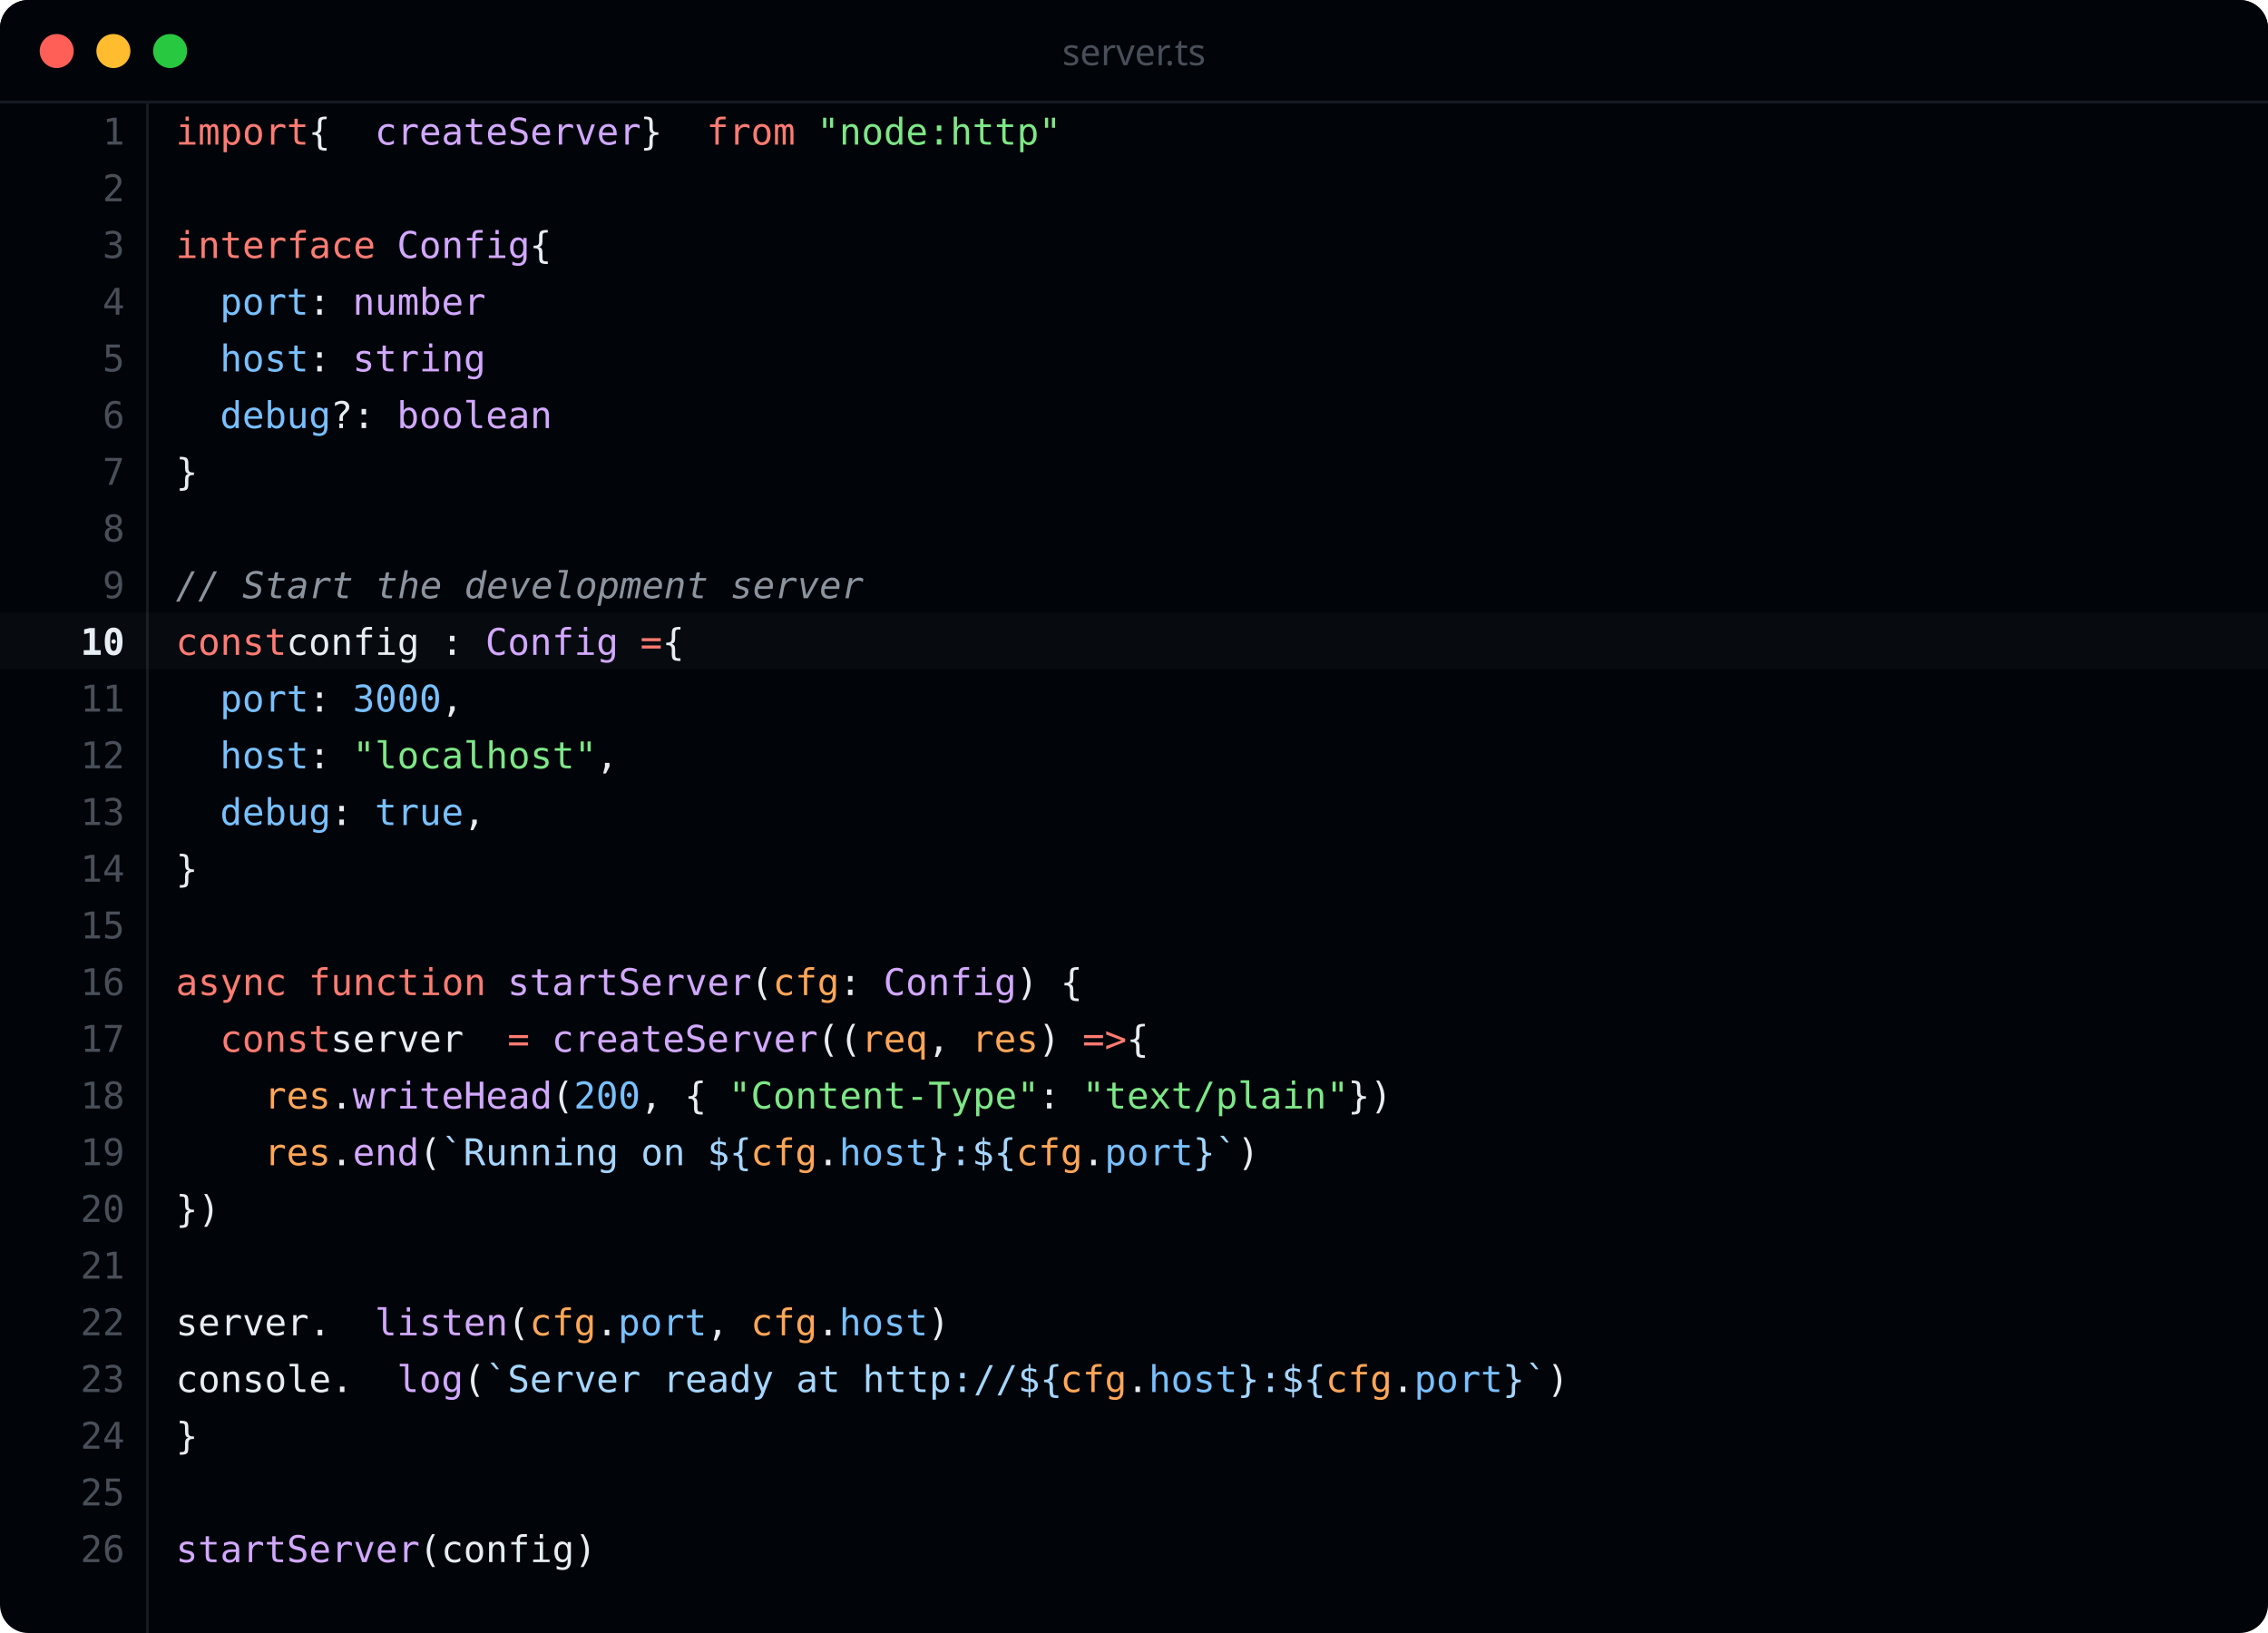
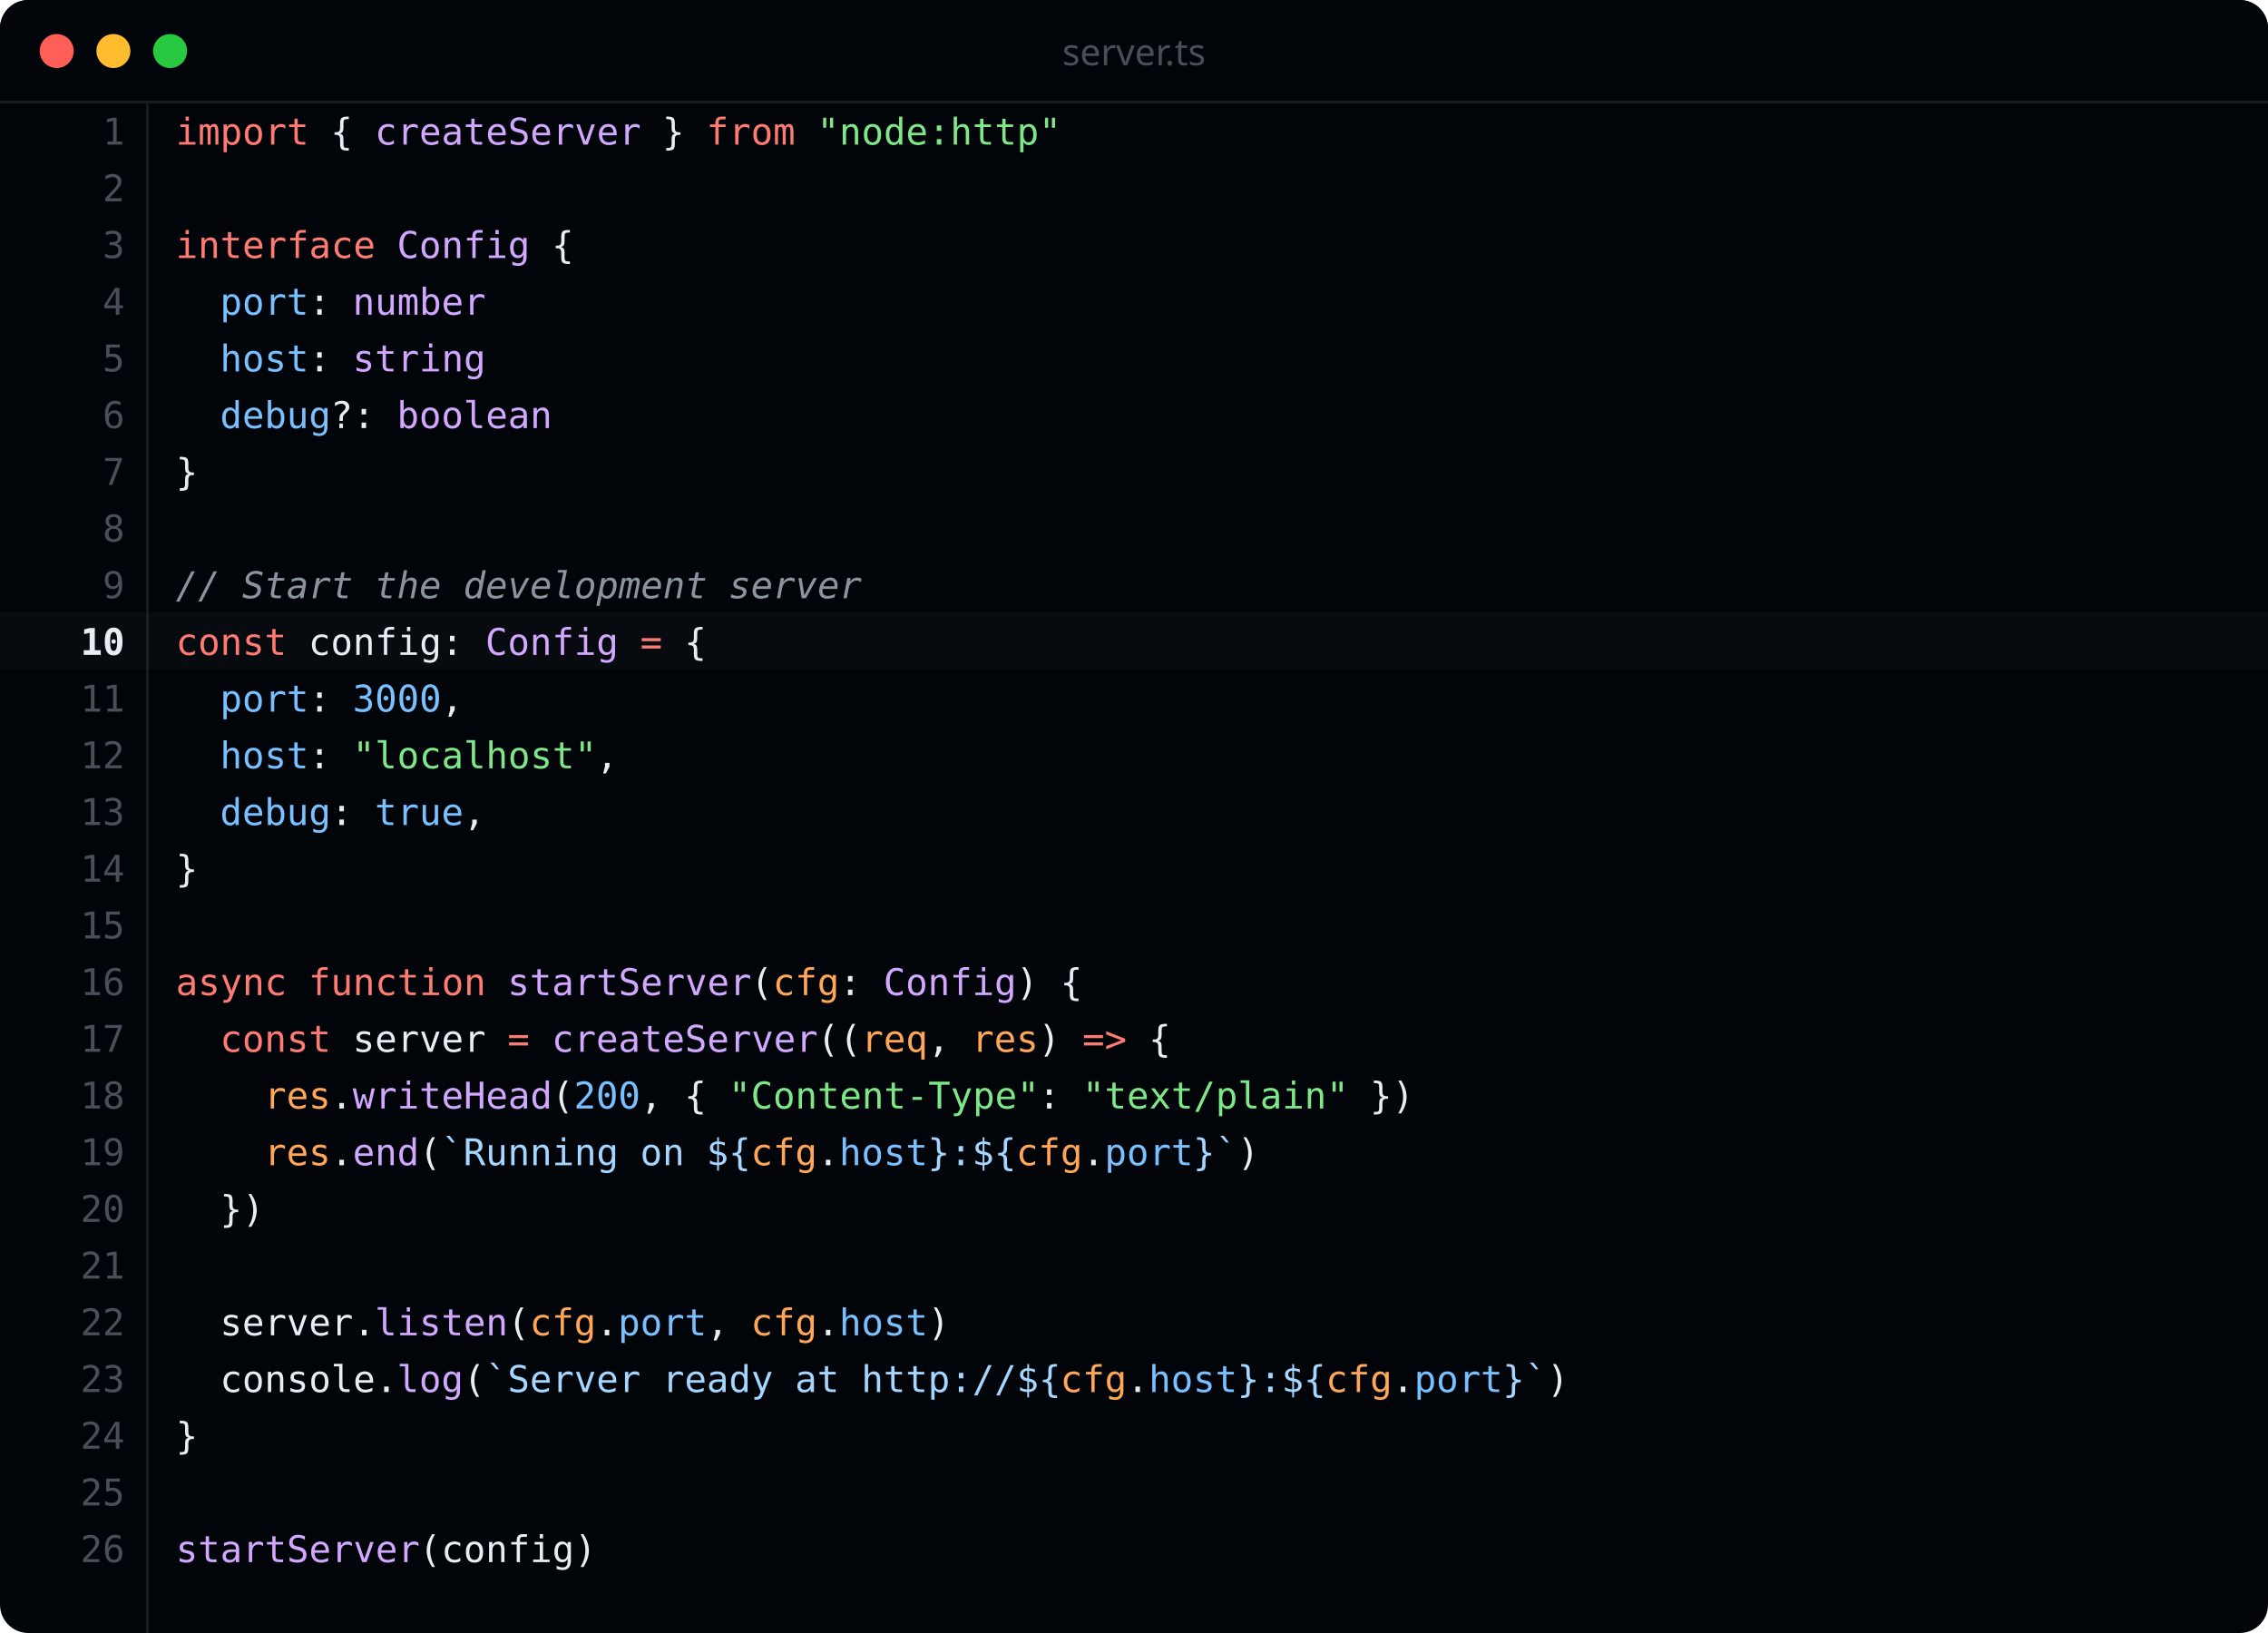
<svg xmlns="http://www.w3.org/2000/svg" width="800" height="576" viewBox="0 0 800 576">
  <defs>
    <clipPath id="frame">
      <rect width="800" height="576" rx="10" />
    </clipPath>
  </defs>
  <g clip-path="url(#frame)">
    <rect width="800" height="576" fill="#010409" />
    <rect width="800" height="36" fill="#010409" />
    <circle cx="20" cy="18" r="6" fill="#ff5f57" />
    <circle cx="40" cy="18" r="6" fill="#febc2e" />
    <circle cx="60" cy="18" r="6" fill="#28c840" />
    <text x="400" y="23" font-family="'SF Pro', 'Segoe UI', system-ui, sans-serif" font-size="13" fill="#484f58" text-anchor="middle">server.ts</text>
    <line x1="0" y1="36" x2="800" y2="36" stroke="#161b22" stroke-width="1" />
    <line x1="52" y1="36" x2="52" y2="576" stroke="#161b22" stroke-width="1" />
    <rect x="0" y="216" width="800" height="20" fill="#ffffff06" />
    <text x="44" y="51" font-family="'JetBrains Mono', 'Cascadia Code', 'Fira Code', monospace" font-size="13" fill="#484f58" text-anchor="end">1</text>
    <text x="44" y="71" font-family="'JetBrains Mono', 'Cascadia Code', 'Fira Code', monospace" font-size="13" fill="#484f58" text-anchor="end">2</text>
    <text x="44" y="91" font-family="'JetBrains Mono', 'Cascadia Code', 'Fira Code', monospace" font-size="13" fill="#484f58" text-anchor="end">3</text>
    <text x="44" y="111" font-family="'JetBrains Mono', 'Cascadia Code', 'Fira Code', monospace" font-size="13" fill="#484f58" text-anchor="end">4</text>
    <text x="44" y="131" font-family="'JetBrains Mono', 'Cascadia Code', 'Fira Code', monospace" font-size="13" fill="#484f58" text-anchor="end">5</text>
    <text x="44" y="151" font-family="'JetBrains Mono', 'Cascadia Code', 'Fira Code', monospace" font-size="13" fill="#484f58" text-anchor="end">6</text>
    <text x="44" y="171" font-family="'JetBrains Mono', 'Cascadia Code', 'Fira Code', monospace" font-size="13" fill="#484f58" text-anchor="end">7</text>
    <text x="44" y="191" font-family="'JetBrains Mono', 'Cascadia Code', 'Fira Code', monospace" font-size="13" fill="#484f58" text-anchor="end">8</text>
    <text x="44" y="211" font-family="'JetBrains Mono', 'Cascadia Code', 'Fira Code', monospace" font-size="13" fill="#484f58" text-anchor="end">9</text>
    <text x="44" y="231" font-family="'JetBrains Mono', 'Cascadia Code', 'Fira Code', monospace" font-size="13" fill="#e6edf3" text-anchor="end" font-weight="bold">10</text>
    <text x="44" y="251" font-family="'JetBrains Mono', 'Cascadia Code', 'Fira Code', monospace" font-size="13" fill="#484f58" text-anchor="end">11</text>
    <text x="44" y="271" font-family="'JetBrains Mono', 'Cascadia Code', 'Fira Code', monospace" font-size="13" fill="#484f58" text-anchor="end">12</text>
    <text x="44" y="291" font-family="'JetBrains Mono', 'Cascadia Code', 'Fira Code', monospace" font-size="13" fill="#484f58" text-anchor="end">13</text>
    <text x="44" y="311" font-family="'JetBrains Mono', 'Cascadia Code', 'Fira Code', monospace" font-size="13" fill="#484f58" text-anchor="end">14</text>
    <text x="44" y="331" font-family="'JetBrains Mono', 'Cascadia Code', 'Fira Code', monospace" font-size="13" fill="#484f58" text-anchor="end">15</text>
    <text x="44" y="351" font-family="'JetBrains Mono', 'Cascadia Code', 'Fira Code', monospace" font-size="13" fill="#484f58" text-anchor="end">16</text>
    <text x="44" y="371" font-family="'JetBrains Mono', 'Cascadia Code', 'Fira Code', monospace" font-size="13" fill="#484f58" text-anchor="end">17</text>
    <text x="44" y="391" font-family="'JetBrains Mono', 'Cascadia Code', 'Fira Code', monospace" font-size="13" fill="#484f58" text-anchor="end">18</text>
    <text x="44" y="411" font-family="'JetBrains Mono', 'Cascadia Code', 'Fira Code', monospace" font-size="13" fill="#484f58" text-anchor="end">19</text>
    <text x="44" y="431" font-family="'JetBrains Mono', 'Cascadia Code', 'Fira Code', monospace" font-size="13" fill="#484f58" text-anchor="end">20</text>
    <text x="44" y="451" font-family="'JetBrains Mono', 'Cascadia Code', 'Fira Code', monospace" font-size="13" fill="#484f58" text-anchor="end">21</text>
    <text x="44" y="471" font-family="'JetBrains Mono', 'Cascadia Code', 'Fira Code', monospace" font-size="13" fill="#484f58" text-anchor="end">22</text>
    <text x="44" y="491" font-family="'JetBrains Mono', 'Cascadia Code', 'Fira Code', monospace" font-size="13" fill="#484f58" text-anchor="end">23</text>
    <text x="44" y="511" font-family="'JetBrains Mono', 'Cascadia Code', 'Fira Code', monospace" font-size="13" fill="#484f58" text-anchor="end">24</text>
    <text x="44" y="531" font-family="'JetBrains Mono', 'Cascadia Code', 'Fira Code', monospace" font-size="13" fill="#484f58" text-anchor="end">25</text>
    <text x="44" y="551" font-family="'JetBrains Mono', 'Cascadia Code', 'Fira Code', monospace" font-size="13" fill="#484f58" text-anchor="end">26</text>
    <text x="62.0" y="51" font-family="'JetBrains Mono', 'Cascadia Code', 'Fira Code', monospace" font-size="13" fill="#ff7b72">import</text>
-     <text x="108.8" y="51" font-family="'JetBrains Mono', 'Cascadia Code', 'Fira Code', monospace" font-size="13" fill="#e6edf3"> { </text>
+     <text x="116.6" y="51" font-family="'JetBrains Mono', 'Cascadia Code', 'Fira Code', monospace" font-size="13" fill="#e6edf3">{</text>
    <text x="132.2" y="51" font-family="'JetBrains Mono', 'Cascadia Code', 'Fira Code', monospace" font-size="13" fill="#d2a8ff">createServer</text>
-     <text x="225.8" y="51" font-family="'JetBrains Mono', 'Cascadia Code', 'Fira Code', monospace" font-size="13" fill="#e6edf3"> } </text>
+     <text x="233.6" y="51" font-family="'JetBrains Mono', 'Cascadia Code', 'Fira Code', monospace" font-size="13" fill="#e6edf3">}</text>
    <text x="249.2" y="51" font-family="'JetBrains Mono', 'Cascadia Code', 'Fira Code', monospace" font-size="13" fill="#ff7b72">from</text>
-     <text x="280.4" y="51" font-family="'JetBrains Mono', 'Cascadia Code', 'Fira Code', monospace" font-size="13" fill="#e6edf3"> </text>
    <text x="288.2" y="51" font-family="'JetBrains Mono', 'Cascadia Code', 'Fira Code', monospace" font-size="13" fill="#7ee787">"node:http"</text>
    <text x="62.0" y="91" font-family="'JetBrains Mono', 'Cascadia Code', 'Fira Code', monospace" font-size="13" fill="#ff7b72">interface</text>
-     <text x="132.2" y="91" font-family="'JetBrains Mono', 'Cascadia Code', 'Fira Code', monospace" font-size="13" fill="#e6edf3"> </text>
    <text x="140.0" y="91" font-family="'JetBrains Mono', 'Cascadia Code', 'Fira Code', monospace" font-size="13" fill="#d2a8ff">Config</text>
-     <text x="186.8" y="91" font-family="'JetBrains Mono', 'Cascadia Code', 'Fira Code', monospace" font-size="13" fill="#e6edf3"> {</text>
-     <text x="62.0" y="111" font-family="'JetBrains Mono', 'Cascadia Code', 'Fira Code', monospace" font-size="13" fill="#e6edf3">  </text>
+     <text x="194.6" y="91" font-family="'JetBrains Mono', 'Cascadia Code', 'Fira Code', monospace" font-size="13" fill="#e6edf3">{</text>
    <text x="77.6" y="111" font-family="'JetBrains Mono', 'Cascadia Code', 'Fira Code', monospace" font-size="13" fill="#79c0ff">port</text>
-     <text x="108.8" y="111" font-family="'JetBrains Mono', 'Cascadia Code', 'Fira Code', monospace" font-size="13" fill="#e6edf3">: </text>
+     <text x="108.8" y="111" font-family="'JetBrains Mono', 'Cascadia Code', 'Fira Code', monospace" font-size="13" fill="#e6edf3">:</text>
    <text x="124.4" y="111" font-family="'JetBrains Mono', 'Cascadia Code', 'Fira Code', monospace" font-size="13" fill="#d2a8ff">number</text>
-     <text x="62.0" y="131" font-family="'JetBrains Mono', 'Cascadia Code', 'Fira Code', monospace" font-size="13" fill="#e6edf3">  </text>
    <text x="77.6" y="131" font-family="'JetBrains Mono', 'Cascadia Code', 'Fira Code', monospace" font-size="13" fill="#79c0ff">host</text>
-     <text x="108.8" y="131" font-family="'JetBrains Mono', 'Cascadia Code', 'Fira Code', monospace" font-size="13" fill="#e6edf3">: </text>
+     <text x="108.8" y="131" font-family="'JetBrains Mono', 'Cascadia Code', 'Fira Code', monospace" font-size="13" fill="#e6edf3">:</text>
    <text x="124.4" y="131" font-family="'JetBrains Mono', 'Cascadia Code', 'Fira Code', monospace" font-size="13" fill="#d2a8ff">string</text>
-     <text x="62.0" y="151" font-family="'JetBrains Mono', 'Cascadia Code', 'Fira Code', monospace" font-size="13" fill="#e6edf3">  </text>
    <text x="77.6" y="151" font-family="'JetBrains Mono', 'Cascadia Code', 'Fira Code', monospace" font-size="13" fill="#79c0ff">debug</text>
-     <text x="116.6" y="151" font-family="'JetBrains Mono', 'Cascadia Code', 'Fira Code', monospace" font-size="13" fill="#e6edf3">?: </text>
+     <text x="116.6" y="151" font-family="'JetBrains Mono', 'Cascadia Code', 'Fira Code', monospace" font-size="13" fill="#e6edf3">?:</text>
    <text x="140.0" y="151" font-family="'JetBrains Mono', 'Cascadia Code', 'Fira Code', monospace" font-size="13" fill="#d2a8ff">boolean</text>
    <text x="62.0" y="171" font-family="'JetBrains Mono', 'Cascadia Code', 'Fira Code', monospace" font-size="13" fill="#e6edf3">}</text>
-     <text x="62.0" y="211" font-family="'JetBrains Mono', 'Cascadia Code', 'Fira Code', monospace" font-size="13" fill="#8b949e" font-style="italic">// Start the development server</text>
+     <text x="62.0" y="211" font-family="'JetBrains Mono', 'Cascadia Code', 'Fira Code', monospace" font-size="13" fill="#8b949e" font-style="italic">//</text>
+     <text x="85.4" y="211" font-family="'JetBrains Mono', 'Cascadia Code', 'Fira Code', monospace" font-size="13" fill="#8b949e" font-style="italic">Start</text>
+     <text x="132.2" y="211" font-family="'JetBrains Mono', 'Cascadia Code', 'Fira Code', monospace" font-size="13" fill="#8b949e" font-style="italic">the</text>
+     <text x="163.4" y="211" font-family="'JetBrains Mono', 'Cascadia Code', 'Fira Code', monospace" font-size="13" fill="#8b949e" font-style="italic">development</text>
+     <text x="257.0" y="211" font-family="'JetBrains Mono', 'Cascadia Code', 'Fira Code', monospace" font-size="13" fill="#8b949e" font-style="italic">server</text>
    <text x="62.0" y="231" font-family="'JetBrains Mono', 'Cascadia Code', 'Fira Code', monospace" font-size="13" fill="#ff7b72">const</text>
-     <text x="101.0" y="231" font-family="'JetBrains Mono', 'Cascadia Code', 'Fira Code', monospace" font-size="13" fill="#e6edf3"> config</text>
-     <text x="155.6" y="231" font-family="'JetBrains Mono', 'Cascadia Code', 'Fira Code', monospace" font-size="13" fill="#e6edf3">: </text>
+     <text x="108.8" y="231" font-family="'JetBrains Mono', 'Cascadia Code', 'Fira Code', monospace" font-size="13" fill="#e6edf3">config</text>
+     <text x="155.6" y="231" font-family="'JetBrains Mono', 'Cascadia Code', 'Fira Code', monospace" font-size="13" fill="#e6edf3">:</text>
    <text x="171.2" y="231" font-family="'JetBrains Mono', 'Cascadia Code', 'Fira Code', monospace" font-size="13" fill="#d2a8ff">Config</text>
-     <text x="218.0" y="231" font-family="'JetBrains Mono', 'Cascadia Code', 'Fira Code', monospace" font-size="13" fill="#e6edf3"> </text>
    <text x="225.8" y="231" font-family="'JetBrains Mono', 'Cascadia Code', 'Fira Code', monospace" font-size="13" fill="#ff7b72">=</text>
-     <text x="233.6" y="231" font-family="'JetBrains Mono', 'Cascadia Code', 'Fira Code', monospace" font-size="13" fill="#e6edf3"> {</text>
-     <text x="62.0" y="251" font-family="'JetBrains Mono', 'Cascadia Code', 'Fira Code', monospace" font-size="13" fill="#e6edf3">  </text>
+     <text x="241.4" y="231" font-family="'JetBrains Mono', 'Cascadia Code', 'Fira Code', monospace" font-size="13" fill="#e6edf3">{</text>
    <text x="77.6" y="251" font-family="'JetBrains Mono', 'Cascadia Code', 'Fira Code', monospace" font-size="13" fill="#79c0ff">port</text>
-     <text x="108.8" y="251" font-family="'JetBrains Mono', 'Cascadia Code', 'Fira Code', monospace" font-size="13" fill="#e6edf3">: </text>
+     <text x="108.8" y="251" font-family="'JetBrains Mono', 'Cascadia Code', 'Fira Code', monospace" font-size="13" fill="#e6edf3">:</text>
    <text x="124.4" y="251" font-family="'JetBrains Mono', 'Cascadia Code', 'Fira Code', monospace" font-size="13" fill="#79c0ff">3000</text>
    <text x="155.6" y="251" font-family="'JetBrains Mono', 'Cascadia Code', 'Fira Code', monospace" font-size="13" fill="#e6edf3">,</text>
-     <text x="62.0" y="271" font-family="'JetBrains Mono', 'Cascadia Code', 'Fira Code', monospace" font-size="13" fill="#e6edf3">  </text>
    <text x="77.6" y="271" font-family="'JetBrains Mono', 'Cascadia Code', 'Fira Code', monospace" font-size="13" fill="#79c0ff">host</text>
-     <text x="108.8" y="271" font-family="'JetBrains Mono', 'Cascadia Code', 'Fira Code', monospace" font-size="13" fill="#e6edf3">: </text>
+     <text x="108.8" y="271" font-family="'JetBrains Mono', 'Cascadia Code', 'Fira Code', monospace" font-size="13" fill="#e6edf3">:</text>
    <text x="124.4" y="271" font-family="'JetBrains Mono', 'Cascadia Code', 'Fira Code', monospace" font-size="13" fill="#7ee787">"localhost"</text>
    <text x="210.2" y="271" font-family="'JetBrains Mono', 'Cascadia Code', 'Fira Code', monospace" font-size="13" fill="#e6edf3">,</text>
-     <text x="62.0" y="291" font-family="'JetBrains Mono', 'Cascadia Code', 'Fira Code', monospace" font-size="13" fill="#e6edf3">  </text>
    <text x="77.6" y="291" font-family="'JetBrains Mono', 'Cascadia Code', 'Fira Code', monospace" font-size="13" fill="#79c0ff">debug</text>
-     <text x="116.6" y="291" font-family="'JetBrains Mono', 'Cascadia Code', 'Fira Code', monospace" font-size="13" fill="#e6edf3">: </text>
+     <text x="116.6" y="291" font-family="'JetBrains Mono', 'Cascadia Code', 'Fira Code', monospace" font-size="13" fill="#e6edf3">:</text>
    <text x="132.2" y="291" font-family="'JetBrains Mono', 'Cascadia Code', 'Fira Code', monospace" font-size="13" fill="#79c0ff">true</text>
    <text x="163.4" y="291" font-family="'JetBrains Mono', 'Cascadia Code', 'Fira Code', monospace" font-size="13" fill="#e6edf3">,</text>
    <text x="62.0" y="311" font-family="'JetBrains Mono', 'Cascadia Code', 'Fira Code', monospace" font-size="13" fill="#e6edf3">}</text>
    <text x="62.0" y="351" font-family="'JetBrains Mono', 'Cascadia Code', 'Fira Code', monospace" font-size="13" fill="#ff7b72">async</text>
-     <text x="101.0" y="351" font-family="'JetBrains Mono', 'Cascadia Code', 'Fira Code', monospace" font-size="13" fill="#e6edf3"> </text>
    <text x="108.8" y="351" font-family="'JetBrains Mono', 'Cascadia Code', 'Fira Code', monospace" font-size="13" fill="#ff7b72">function</text>
-     <text x="171.2" y="351" font-family="'JetBrains Mono', 'Cascadia Code', 'Fira Code', monospace" font-size="13" fill="#e6edf3"> </text>
    <text x="179.0" y="351" font-family="'JetBrains Mono', 'Cascadia Code', 'Fira Code', monospace" font-size="13" fill="#d2a8ff">startServer</text>
    <text x="264.8" y="351" font-family="'JetBrains Mono', 'Cascadia Code', 'Fira Code', monospace" font-size="13" fill="#e6edf3">(</text>
    <text x="272.6" y="351" font-family="'JetBrains Mono', 'Cascadia Code', 'Fira Code', monospace" font-size="13" fill="#ffa657">cfg</text>
-     <text x="296.0" y="351" font-family="'JetBrains Mono', 'Cascadia Code', 'Fira Code', monospace" font-size="13" fill="#e6edf3">: </text>
+     <text x="296.0" y="351" font-family="'JetBrains Mono', 'Cascadia Code', 'Fira Code', monospace" font-size="13" fill="#e6edf3">:</text>
    <text x="311.6" y="351" font-family="'JetBrains Mono', 'Cascadia Code', 'Fira Code', monospace" font-size="13" fill="#d2a8ff">Config</text>
-     <text x="358.4" y="351" font-family="'JetBrains Mono', 'Cascadia Code', 'Fira Code', monospace" font-size="13" fill="#e6edf3">) {</text>
-     <text x="62.0" y="371" font-family="'JetBrains Mono', 'Cascadia Code', 'Fira Code', monospace" font-size="13" fill="#e6edf3">  </text>
+     <text x="358.4" y="351" font-family="'JetBrains Mono', 'Cascadia Code', 'Fira Code', monospace" font-size="13" fill="#e6edf3">)</text>
+     <text x="374.0" y="351" font-family="'JetBrains Mono', 'Cascadia Code', 'Fira Code', monospace" font-size="13" fill="#e6edf3">{</text>
    <text x="77.6" y="371" font-family="'JetBrains Mono', 'Cascadia Code', 'Fira Code', monospace" font-size="13" fill="#ff7b72">const</text>
-     <text x="116.6" y="371" font-family="'JetBrains Mono', 'Cascadia Code', 'Fira Code', monospace" font-size="13" fill="#e6edf3"> server </text>
+     <text x="124.4" y="371" font-family="'JetBrains Mono', 'Cascadia Code', 'Fira Code', monospace" font-size="13" fill="#e6edf3">server</text>
    <text x="179.0" y="371" font-family="'JetBrains Mono', 'Cascadia Code', 'Fira Code', monospace" font-size="13" fill="#ff7b72">=</text>
-     <text x="186.8" y="371" font-family="'JetBrains Mono', 'Cascadia Code', 'Fira Code', monospace" font-size="13" fill="#e6edf3"> </text>
    <text x="194.6" y="371" font-family="'JetBrains Mono', 'Cascadia Code', 'Fira Code', monospace" font-size="13" fill="#d2a8ff">createServer</text>
    <text x="288.2" y="371" font-family="'JetBrains Mono', 'Cascadia Code', 'Fira Code', monospace" font-size="13" fill="#e6edf3">((</text>
    <text x="303.8" y="371" font-family="'JetBrains Mono', 'Cascadia Code', 'Fira Code', monospace" font-size="13" fill="#ffa657">req</text>
-     <text x="327.2" y="371" font-family="'JetBrains Mono', 'Cascadia Code', 'Fira Code', monospace" font-size="13" fill="#e6edf3">, </text>
+     <text x="327.2" y="371" font-family="'JetBrains Mono', 'Cascadia Code', 'Fira Code', monospace" font-size="13" fill="#e6edf3">,</text>
    <text x="342.8" y="371" font-family="'JetBrains Mono', 'Cascadia Code', 'Fira Code', monospace" font-size="13" fill="#ffa657">res</text>
-     <text x="366.2" y="371" font-family="'JetBrains Mono', 'Cascadia Code', 'Fira Code', monospace" font-size="13" fill="#e6edf3">) </text>
+     <text x="366.2" y="371" font-family="'JetBrains Mono', 'Cascadia Code', 'Fira Code', monospace" font-size="13" fill="#e6edf3">)</text>
    <text x="381.8" y="371" font-family="'JetBrains Mono', 'Cascadia Code', 'Fira Code', monospace" font-size="13" fill="#ff7b72">=&gt;</text>
-     <text x="397.4" y="371" font-family="'JetBrains Mono', 'Cascadia Code', 'Fira Code', monospace" font-size="13" fill="#e6edf3"> {</text>
-     <text x="62.0" y="391" font-family="'JetBrains Mono', 'Cascadia Code', 'Fira Code', monospace" font-size="13" fill="#e6edf3">    </text>
+     <text x="405.2" y="371" font-family="'JetBrains Mono', 'Cascadia Code', 'Fira Code', monospace" font-size="13" fill="#e6edf3">{</text>
    <text x="93.2" y="391" font-family="'JetBrains Mono', 'Cascadia Code', 'Fira Code', monospace" font-size="13" fill="#ffa657">res</text>
    <text x="116.6" y="391" font-family="'JetBrains Mono', 'Cascadia Code', 'Fira Code', monospace" font-size="13" fill="#e6edf3">.</text>
    <text x="124.4" y="391" font-family="'JetBrains Mono', 'Cascadia Code', 'Fira Code', monospace" font-size="13" fill="#d2a8ff">writeHead</text>
    <text x="194.6" y="391" font-family="'JetBrains Mono', 'Cascadia Code', 'Fira Code', monospace" font-size="13" fill="#e6edf3">(</text>
    <text x="202.4" y="391" font-family="'JetBrains Mono', 'Cascadia Code', 'Fira Code', monospace" font-size="13" fill="#79c0ff">200</text>
-     <text x="225.8" y="391" font-family="'JetBrains Mono', 'Cascadia Code', 'Fira Code', monospace" font-size="13" fill="#e6edf3">, { </text>
+     <text x="225.8" y="391" font-family="'JetBrains Mono', 'Cascadia Code', 'Fira Code', monospace" font-size="13" fill="#e6edf3">,</text>
+     <text x="241.4" y="391" font-family="'JetBrains Mono', 'Cascadia Code', 'Fira Code', monospace" font-size="13" fill="#e6edf3">{</text>
    <text x="257.0" y="391" font-family="'JetBrains Mono', 'Cascadia Code', 'Fira Code', monospace" font-size="13" fill="#7ee787">"Content-Type"</text>
-     <text x="366.2" y="391" font-family="'JetBrains Mono', 'Cascadia Code', 'Fira Code', monospace" font-size="13" fill="#e6edf3">: </text>
+     <text x="366.2" y="391" font-family="'JetBrains Mono', 'Cascadia Code', 'Fira Code', monospace" font-size="13" fill="#e6edf3">:</text>
    <text x="381.8" y="391" font-family="'JetBrains Mono', 'Cascadia Code', 'Fira Code', monospace" font-size="13" fill="#7ee787">"text/plain"</text>
-     <text x="475.4" y="391" font-family="'JetBrains Mono', 'Cascadia Code', 'Fira Code', monospace" font-size="13" fill="#e6edf3"> })</text>
-     <text x="62.0" y="411" font-family="'JetBrains Mono', 'Cascadia Code', 'Fira Code', monospace" font-size="13" fill="#e6edf3">    </text>
+     <text x="483.2" y="391" font-family="'JetBrains Mono', 'Cascadia Code', 'Fira Code', monospace" font-size="13" fill="#e6edf3">})</text>
    <text x="93.2" y="411" font-family="'JetBrains Mono', 'Cascadia Code', 'Fira Code', monospace" font-size="13" fill="#ffa657">res</text>
    <text x="116.6" y="411" font-family="'JetBrains Mono', 'Cascadia Code', 'Fira Code', monospace" font-size="13" fill="#e6edf3">.</text>
    <text x="124.4" y="411" font-family="'JetBrains Mono', 'Cascadia Code', 'Fira Code', monospace" font-size="13" fill="#d2a8ff">end</text>
    <text x="147.8" y="411" font-family="'JetBrains Mono', 'Cascadia Code', 'Fira Code', monospace" font-size="13" fill="#e6edf3">(</text>
-     <text x="155.6" y="411" font-family="'JetBrains Mono', 'Cascadia Code', 'Fira Code', monospace" font-size="13" fill="#a5d6ff">`Running on ${</text>
+     <text x="155.6" y="411" font-family="'JetBrains Mono', 'Cascadia Code', 'Fira Code', monospace" font-size="13" fill="#a5d6ff">`Running</text>
+     <text x="225.8" y="411" font-family="'JetBrains Mono', 'Cascadia Code', 'Fira Code', monospace" font-size="13" fill="#a5d6ff">on</text>
+     <text x="249.2" y="411" font-family="'JetBrains Mono', 'Cascadia Code', 'Fira Code', monospace" font-size="13" fill="#a5d6ff">${</text>
    <text x="264.8" y="411" font-family="'JetBrains Mono', 'Cascadia Code', 'Fira Code', monospace" font-size="13" fill="#ffa657">cfg</text>
    <text x="288.2" y="411" font-family="'JetBrains Mono', 'Cascadia Code', 'Fira Code', monospace" font-size="13" fill="#e6edf3">.</text>
    <text x="296.0" y="411" font-family="'JetBrains Mono', 'Cascadia Code', 'Fira Code', monospace" font-size="13" fill="#79c0ff">host</text>
    <text x="327.2" y="411" font-family="'JetBrains Mono', 'Cascadia Code', 'Fira Code', monospace" font-size="13" fill="#a5d6ff">}:${</text>
    <text x="358.4" y="411" font-family="'JetBrains Mono', 'Cascadia Code', 'Fira Code', monospace" font-size="13" fill="#ffa657">cfg</text>
    <text x="381.8" y="411" font-family="'JetBrains Mono', 'Cascadia Code', 'Fira Code', monospace" font-size="13" fill="#e6edf3">.</text>
    <text x="389.6" y="411" font-family="'JetBrains Mono', 'Cascadia Code', 'Fira Code', monospace" font-size="13" fill="#79c0ff">port</text>
    <text x="420.8" y="411" font-family="'JetBrains Mono', 'Cascadia Code', 'Fira Code', monospace" font-size="13" fill="#a5d6ff">}`</text>
    <text x="436.4" y="411" font-family="'JetBrains Mono', 'Cascadia Code', 'Fira Code', monospace" font-size="13" fill="#e6edf3">)</text>
-     <text x="62.0" y="431" font-family="'JetBrains Mono', 'Cascadia Code', 'Fira Code', monospace" font-size="13" fill="#e6edf3">  })</text>
-     <text x="62.0" y="471" font-family="'JetBrains Mono', 'Cascadia Code', 'Fira Code', monospace" font-size="13" fill="#e6edf3">  server.</text>
+     <text x="77.6" y="431" font-family="'JetBrains Mono', 'Cascadia Code', 'Fira Code', monospace" font-size="13" fill="#e6edf3">})</text>
+     <text x="77.6" y="471" font-family="'JetBrains Mono', 'Cascadia Code', 'Fira Code', monospace" font-size="13" fill="#e6edf3">server.</text>
    <text x="132.2" y="471" font-family="'JetBrains Mono', 'Cascadia Code', 'Fira Code', monospace" font-size="13" fill="#d2a8ff">listen</text>
    <text x="179.0" y="471" font-family="'JetBrains Mono', 'Cascadia Code', 'Fira Code', monospace" font-size="13" fill="#e6edf3">(</text>
    <text x="186.8" y="471" font-family="'JetBrains Mono', 'Cascadia Code', 'Fira Code', monospace" font-size="13" fill="#ffa657">cfg</text>
    <text x="210.2" y="471" font-family="'JetBrains Mono', 'Cascadia Code', 'Fira Code', monospace" font-size="13" fill="#e6edf3">.</text>
    <text x="218.0" y="471" font-family="'JetBrains Mono', 'Cascadia Code', 'Fira Code', monospace" font-size="13" fill="#79c0ff">port</text>
-     <text x="249.2" y="471" font-family="'JetBrains Mono', 'Cascadia Code', 'Fira Code', monospace" font-size="13" fill="#e6edf3">, </text>
+     <text x="249.2" y="471" font-family="'JetBrains Mono', 'Cascadia Code', 'Fira Code', monospace" font-size="13" fill="#e6edf3">,</text>
    <text x="264.8" y="471" font-family="'JetBrains Mono', 'Cascadia Code', 'Fira Code', monospace" font-size="13" fill="#ffa657">cfg</text>
    <text x="288.2" y="471" font-family="'JetBrains Mono', 'Cascadia Code', 'Fira Code', monospace" font-size="13" fill="#e6edf3">.</text>
    <text x="296.0" y="471" font-family="'JetBrains Mono', 'Cascadia Code', 'Fira Code', monospace" font-size="13" fill="#79c0ff">host</text>
    <text x="327.2" y="471" font-family="'JetBrains Mono', 'Cascadia Code', 'Fira Code', monospace" font-size="13" fill="#e6edf3">)</text>
-     <text x="62.0" y="491" font-family="'JetBrains Mono', 'Cascadia Code', 'Fira Code', monospace" font-size="13" fill="#e6edf3">  console.</text>
+     <text x="77.6" y="491" font-family="'JetBrains Mono', 'Cascadia Code', 'Fira Code', monospace" font-size="13" fill="#e6edf3">console.</text>
    <text x="140.0" y="491" font-family="'JetBrains Mono', 'Cascadia Code', 'Fira Code', monospace" font-size="13" fill="#d2a8ff">log</text>
    <text x="163.4" y="491" font-family="'JetBrains Mono', 'Cascadia Code', 'Fira Code', monospace" font-size="13" fill="#e6edf3">(</text>
-     <text x="171.2" y="491" font-family="'JetBrains Mono', 'Cascadia Code', 'Fira Code', monospace" font-size="13" fill="#a5d6ff">`Server ready at http://${</text>
+     <text x="171.2" y="491" font-family="'JetBrains Mono', 'Cascadia Code', 'Fira Code', monospace" font-size="13" fill="#a5d6ff">`Server</text>
+     <text x="233.6" y="491" font-family="'JetBrains Mono', 'Cascadia Code', 'Fira Code', monospace" font-size="13" fill="#a5d6ff">ready</text>
+     <text x="280.4" y="491" font-family="'JetBrains Mono', 'Cascadia Code', 'Fira Code', monospace" font-size="13" fill="#a5d6ff">at</text>
+     <text x="303.8" y="491" font-family="'JetBrains Mono', 'Cascadia Code', 'Fira Code', monospace" font-size="13" fill="#a5d6ff">http://${</text>
    <text x="374.0" y="491" font-family="'JetBrains Mono', 'Cascadia Code', 'Fira Code', monospace" font-size="13" fill="#ffa657">cfg</text>
    <text x="397.4" y="491" font-family="'JetBrains Mono', 'Cascadia Code', 'Fira Code', monospace" font-size="13" fill="#e6edf3">.</text>
    <text x="405.2" y="491" font-family="'JetBrains Mono', 'Cascadia Code', 'Fira Code', monospace" font-size="13" fill="#79c0ff">host</text>
    <text x="436.4" y="491" font-family="'JetBrains Mono', 'Cascadia Code', 'Fira Code', monospace" font-size="13" fill="#a5d6ff">}:${</text>
    <text x="467.6" y="491" font-family="'JetBrains Mono', 'Cascadia Code', 'Fira Code', monospace" font-size="13" fill="#ffa657">cfg</text>
    <text x="491.0" y="491" font-family="'JetBrains Mono', 'Cascadia Code', 'Fira Code', monospace" font-size="13" fill="#e6edf3">.</text>
    <text x="498.8" y="491" font-family="'JetBrains Mono', 'Cascadia Code', 'Fira Code', monospace" font-size="13" fill="#79c0ff">port</text>
    <text x="530.0" y="491" font-family="'JetBrains Mono', 'Cascadia Code', 'Fira Code', monospace" font-size="13" fill="#a5d6ff">}`</text>
    <text x="545.6" y="491" font-family="'JetBrains Mono', 'Cascadia Code', 'Fira Code', monospace" font-size="13" fill="#e6edf3">)</text>
    <text x="62.0" y="511" font-family="'JetBrains Mono', 'Cascadia Code', 'Fira Code', monospace" font-size="13" fill="#e6edf3">}</text>
    <text x="62.0" y="551" font-family="'JetBrains Mono', 'Cascadia Code', 'Fira Code', monospace" font-size="13" fill="#d2a8ff">startServer</text>
    <text x="147.8" y="551" font-family="'JetBrains Mono', 'Cascadia Code', 'Fira Code', monospace" font-size="13" fill="#e6edf3">(config)</text>
  </g>
</svg>
